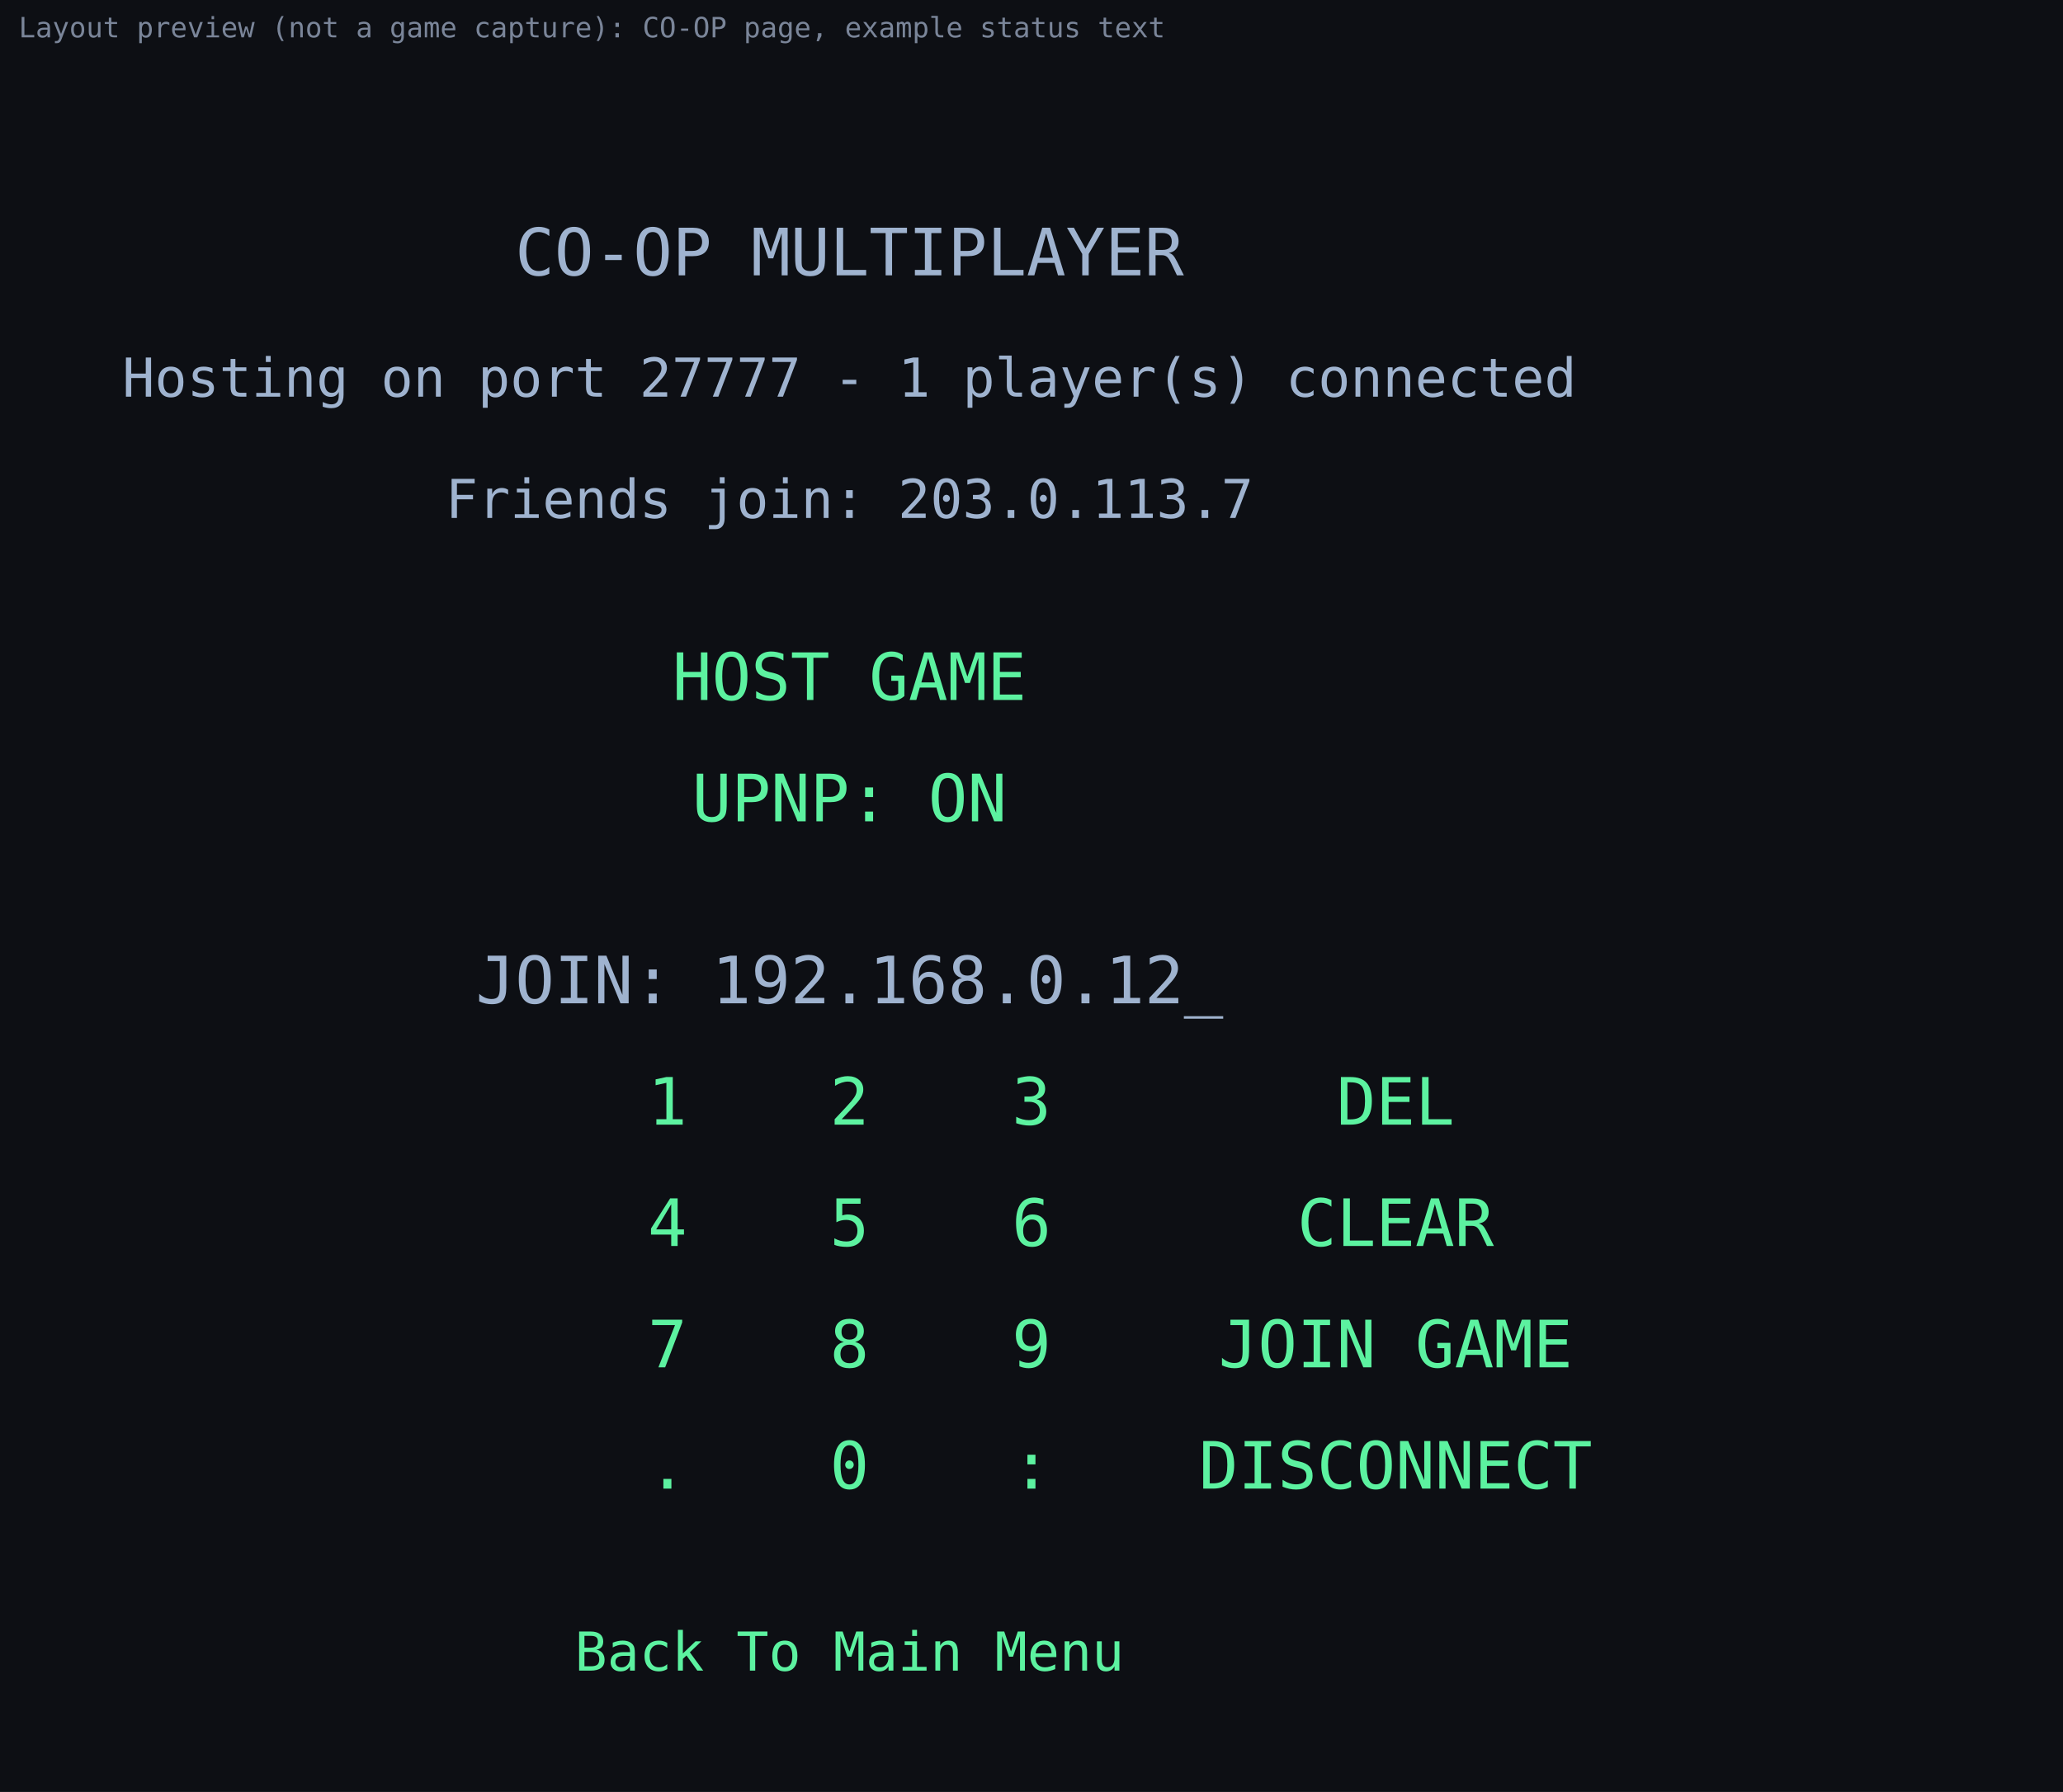
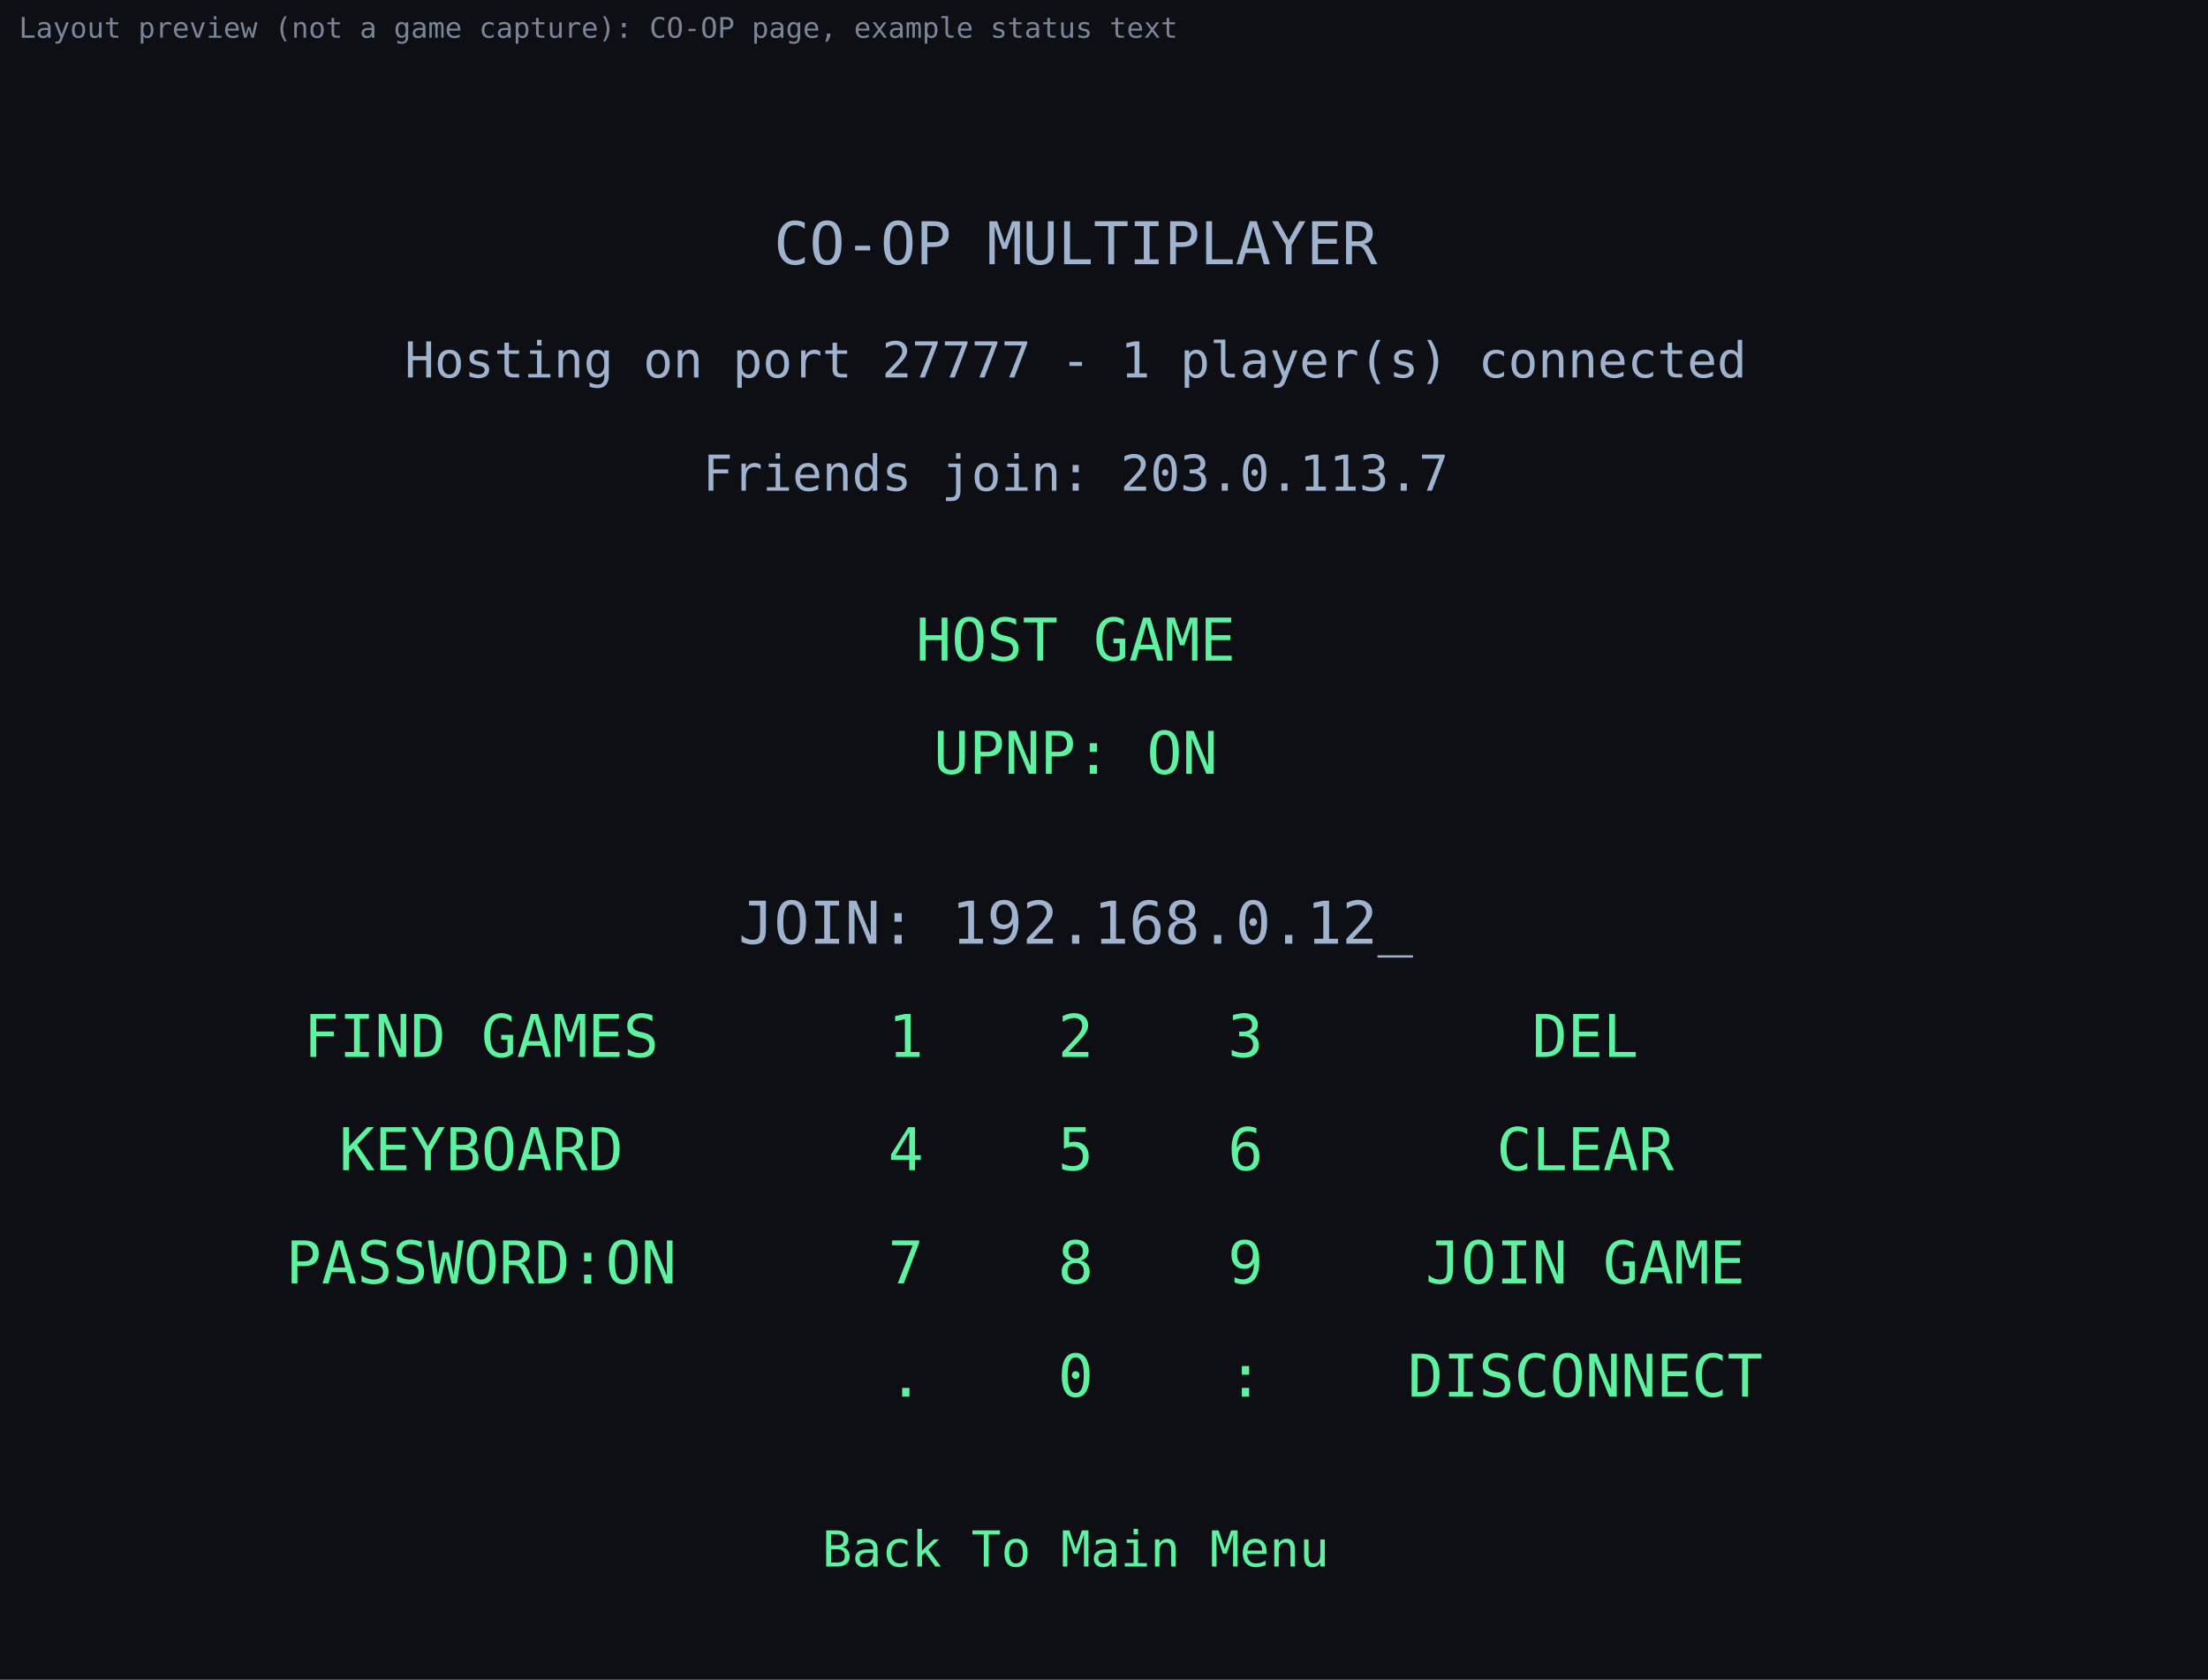
- <svg xmlns="http://www.w3.org/2000/svg" width="884" height="768" font-family="Menlo,monospace">
-   <rect width="884" height="768" fill="#0d0f14" />
+ <svg xmlns="http://www.w3.org/2000/svg" width="936" height="712" font-family="Menlo,monospace">
+   <rect width="936" height="712" fill="#0d0f14" />
  <text x="8" y="16" fill="#7a8599" font-size="12">Layout preview (not a game capture): CO-OP page, example status text</text>
-   <text x="364" y="118" fill="#9fb3cf" font-size="28" text-anchor="middle">CO-OP MULTIPLAYER</text>
-   <text x="364" y="170" fill="#9fb3cf" font-size="23" text-anchor="middle">Hosting on port 27777 - 1 player(s) connected</text>
-   <text x="364" y="222" fill="#9fb3cf" font-size="23" text-anchor="middle">Friends join: 203.0.113.7</text>
-   <text x="364" y="300" fill="#5cf2a0" font-size="28" text-anchor="middle">HOST GAME</text>
-   <text x="364" y="352" fill="#5cf2a0" font-size="28" text-anchor="middle">UPNP: ON</text>
-   <text x="364" y="430" fill="#9fb3cf" font-size="28" text-anchor="middle">JOIN: 192.168.0.12_</text>
-   <text x="286" y="482" fill="#5cf2a0" font-size="28" text-anchor="middle">1</text>
-   <text x="364" y="482" fill="#5cf2a0" font-size="28" text-anchor="middle">2</text>
-   <text x="442" y="482" fill="#5cf2a0" font-size="28" text-anchor="middle">3</text>
-   <text x="286" y="534" fill="#5cf2a0" font-size="28" text-anchor="middle">4</text>
-   <text x="364" y="534" fill="#5cf2a0" font-size="28" text-anchor="middle">5</text>
-   <text x="442" y="534" fill="#5cf2a0" font-size="28" text-anchor="middle">6</text>
-   <text x="286" y="586" fill="#5cf2a0" font-size="28" text-anchor="middle">7</text>
-   <text x="364" y="586" fill="#5cf2a0" font-size="28" text-anchor="middle">8</text>
-   <text x="442" y="586" fill="#5cf2a0" font-size="28" text-anchor="middle">9</text>
-   <text x="286" y="638" fill="#5cf2a0" font-size="28" text-anchor="middle">.</text>
-   <text x="364" y="638" fill="#5cf2a0" font-size="28" text-anchor="middle">0</text>
-   <text x="442" y="638" fill="#5cf2a0" font-size="28" text-anchor="middle">:</text>
-   <text x="598" y="482" fill="#5cf2a0" font-size="28" text-anchor="middle">DEL</text>
-   <text x="598" y="534" fill="#5cf2a0" font-size="28" text-anchor="middle">CLEAR</text>
-   <text x="598" y="586" fill="#5cf2a0" font-size="28" text-anchor="middle">JOIN GAME</text>
-   <text x="598" y="638" fill="#5cf2a0" font-size="28" text-anchor="middle">DISCONNECT</text>
-   <text x="364" y="716" fill="#5cf2a0" font-size="23" text-anchor="middle">Back To Main Menu</text>
+   <text x="456" y="112" fill="#9fb3cf" font-size="25" text-anchor="middle">CO-OP MULTIPLAYER</text>
+   <text x="456" y="160" fill="#9fb3cf" font-size="21" text-anchor="middle">Hosting on port 27777 - 1 player(s) connected</text>
+   <text x="456" y="208" fill="#9fb3cf" font-size="21" text-anchor="middle">Friends join: 203.0.113.7</text>
+   <text x="456" y="280" fill="#5cf2a0" font-size="25" text-anchor="middle">HOST GAME</text>
+   <text x="456" y="328" fill="#5cf2a0" font-size="25" text-anchor="middle">UPNP: ON</text>
+   <text x="456" y="400" fill="#9fb3cf" font-size="25" text-anchor="middle">JOIN: 192.168.0.12_</text>
+   <text x="384" y="448" fill="#5cf2a0" font-size="25" text-anchor="middle">1</text>
+   <text x="456" y="448" fill="#5cf2a0" font-size="25" text-anchor="middle">2</text>
+   <text x="528" y="448" fill="#5cf2a0" font-size="25" text-anchor="middle">3</text>
+   <text x="384" y="496" fill="#5cf2a0" font-size="25" text-anchor="middle">4</text>
+   <text x="456" y="496" fill="#5cf2a0" font-size="25" text-anchor="middle">5</text>
+   <text x="528" y="496" fill="#5cf2a0" font-size="25" text-anchor="middle">6</text>
+   <text x="384" y="544" fill="#5cf2a0" font-size="25" text-anchor="middle">7</text>
+   <text x="456" y="544" fill="#5cf2a0" font-size="25" text-anchor="middle">8</text>
+   <text x="528" y="544" fill="#5cf2a0" font-size="25" text-anchor="middle">9</text>
+   <text x="384" y="592" fill="#5cf2a0" font-size="25" text-anchor="middle">.</text>
+   <text x="456" y="592" fill="#5cf2a0" font-size="25" text-anchor="middle">0</text>
+   <text x="528" y="592" fill="#5cf2a0" font-size="25" text-anchor="middle">:</text>
+   <text x="672" y="448" fill="#5cf2a0" font-size="25" text-anchor="middle">DEL</text>
+   <text x="672" y="496" fill="#5cf2a0" font-size="25" text-anchor="middle">CLEAR</text>
+   <text x="672" y="544" fill="#5cf2a0" font-size="25" text-anchor="middle">JOIN GAME</text>
+   <text x="672" y="592" fill="#5cf2a0" font-size="25" text-anchor="middle">DISCONNECT</text>
+   <text x="204" y="448" fill="#5cf2a0" font-size="25" text-anchor="middle">FIND GAMES</text>
+   <text x="204" y="496" fill="#5cf2a0" font-size="25" text-anchor="middle">KEYBOARD</text>
+   <text x="204" y="544" fill="#5cf2a0" font-size="25" text-anchor="middle">PASSWORD:ON</text>
+   <text x="456" y="664" fill="#5cf2a0" font-size="21" text-anchor="middle">Back To Main Menu</text>
</svg>
